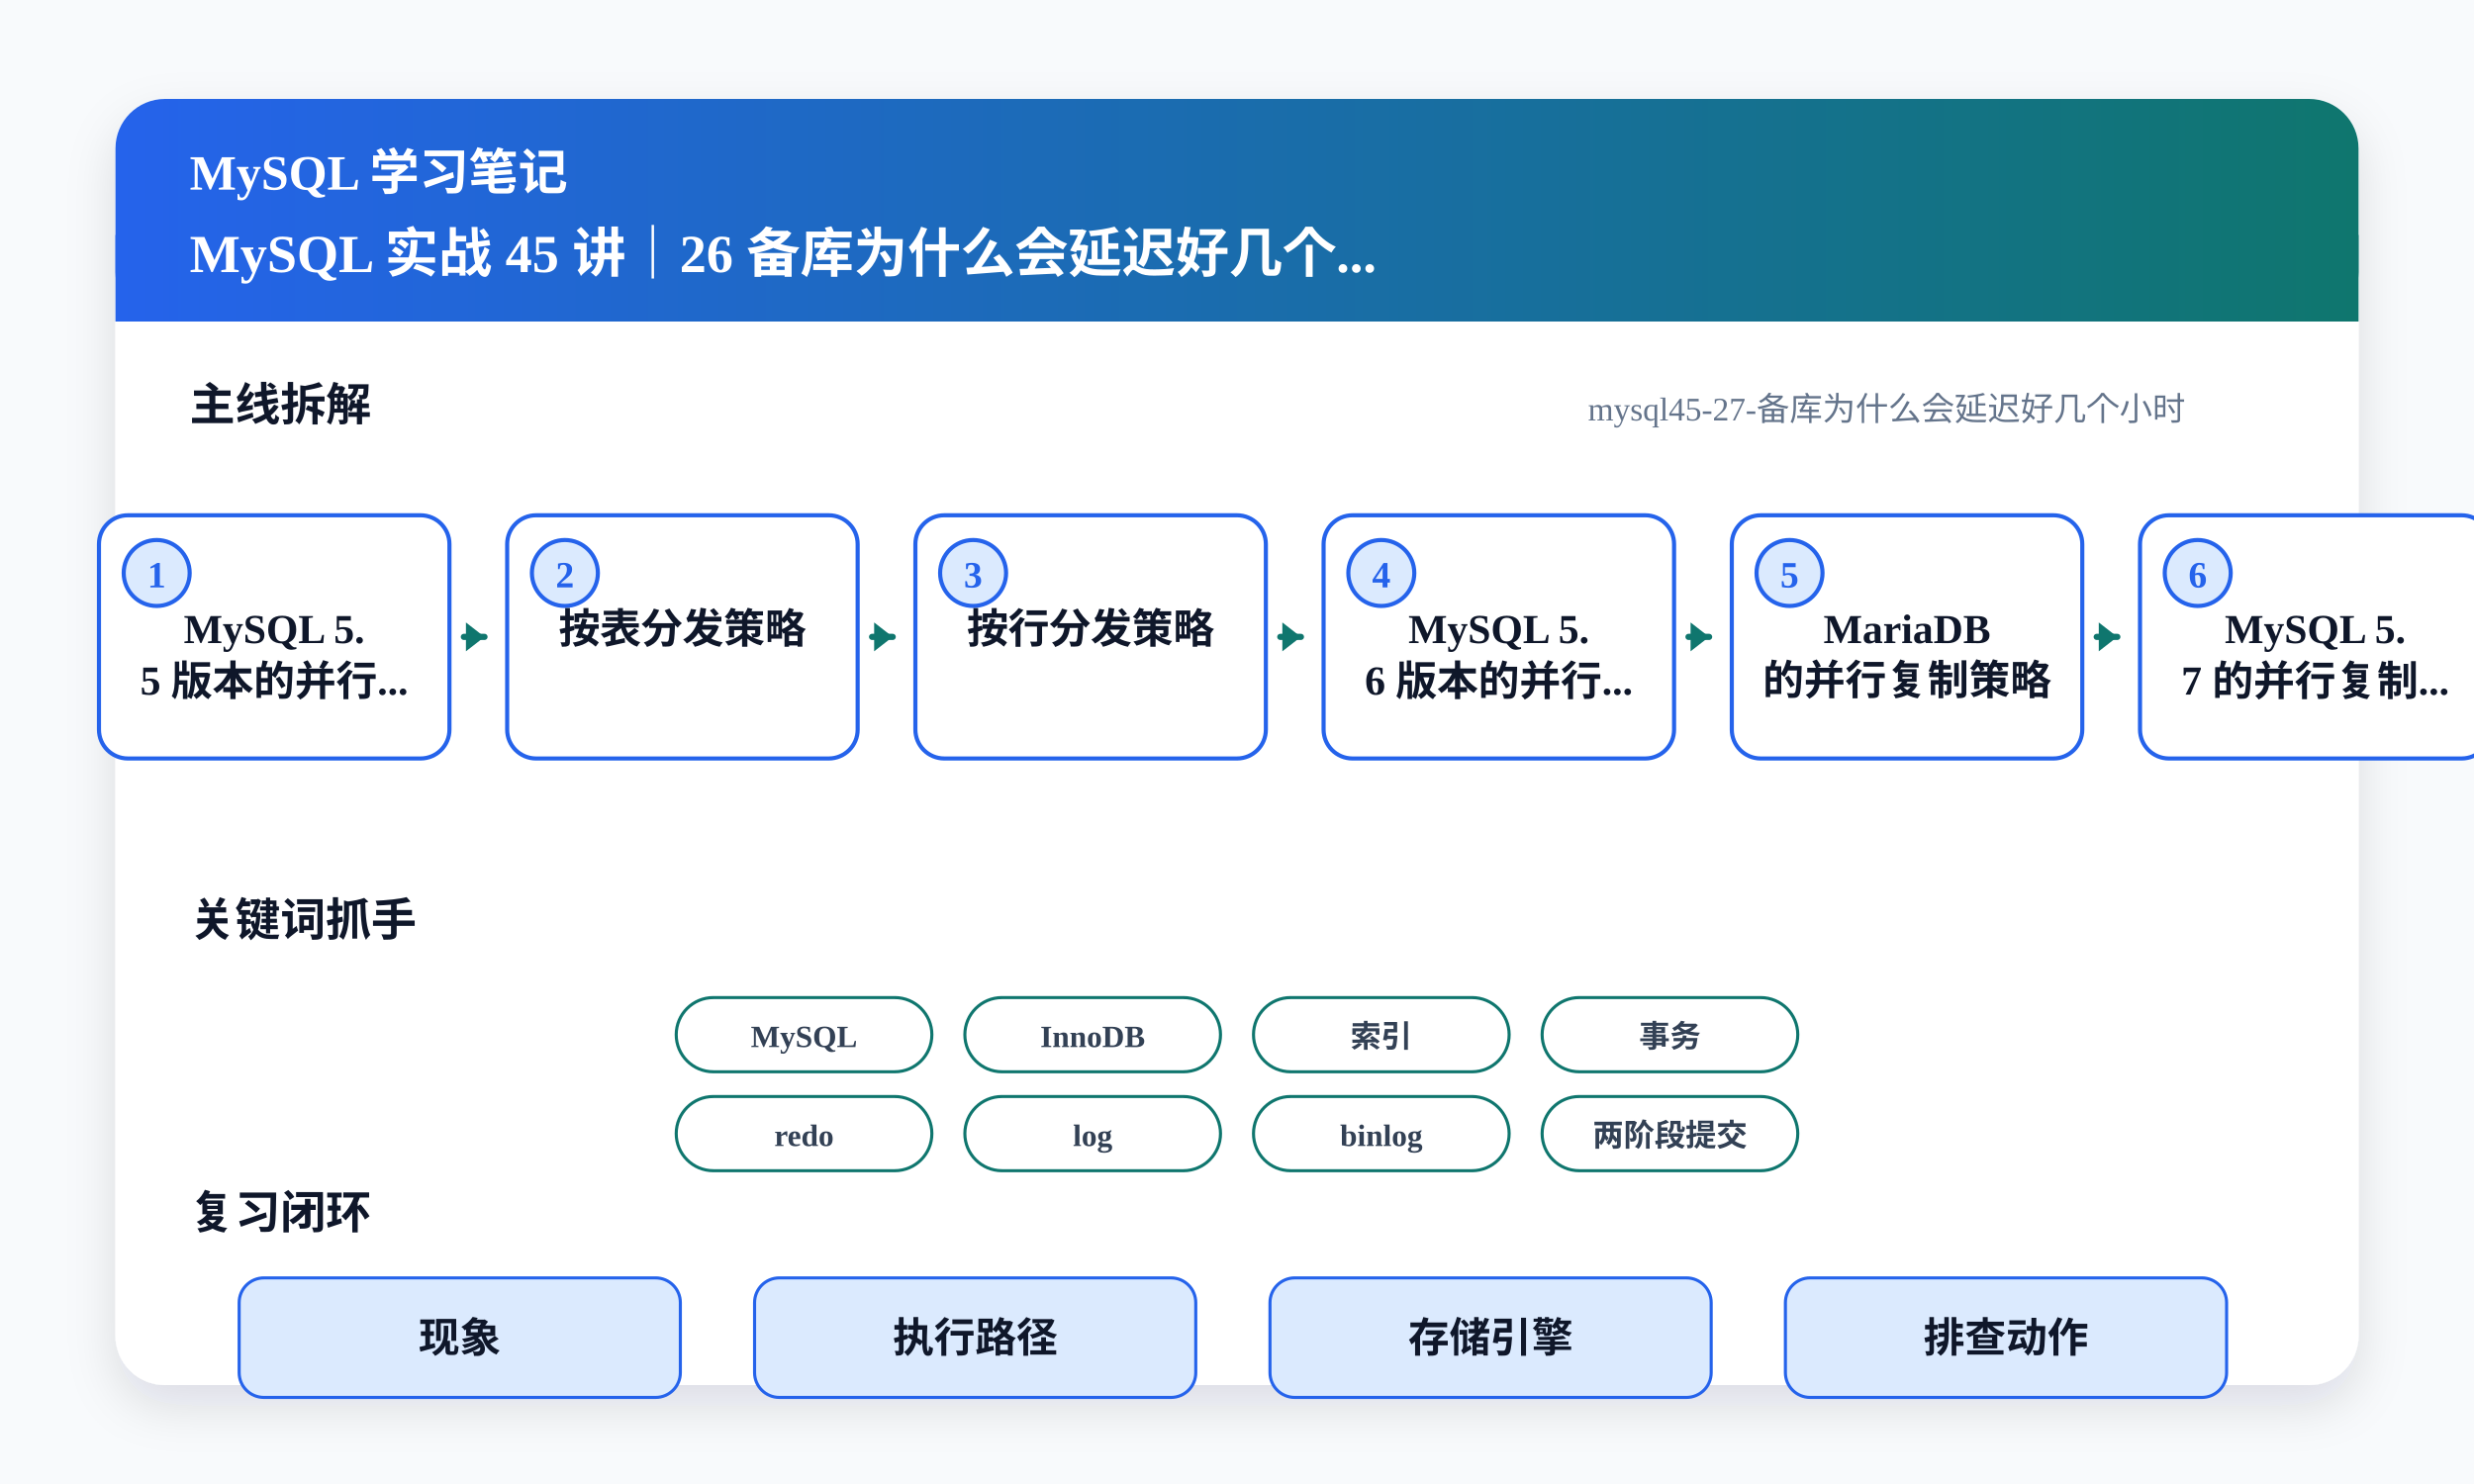
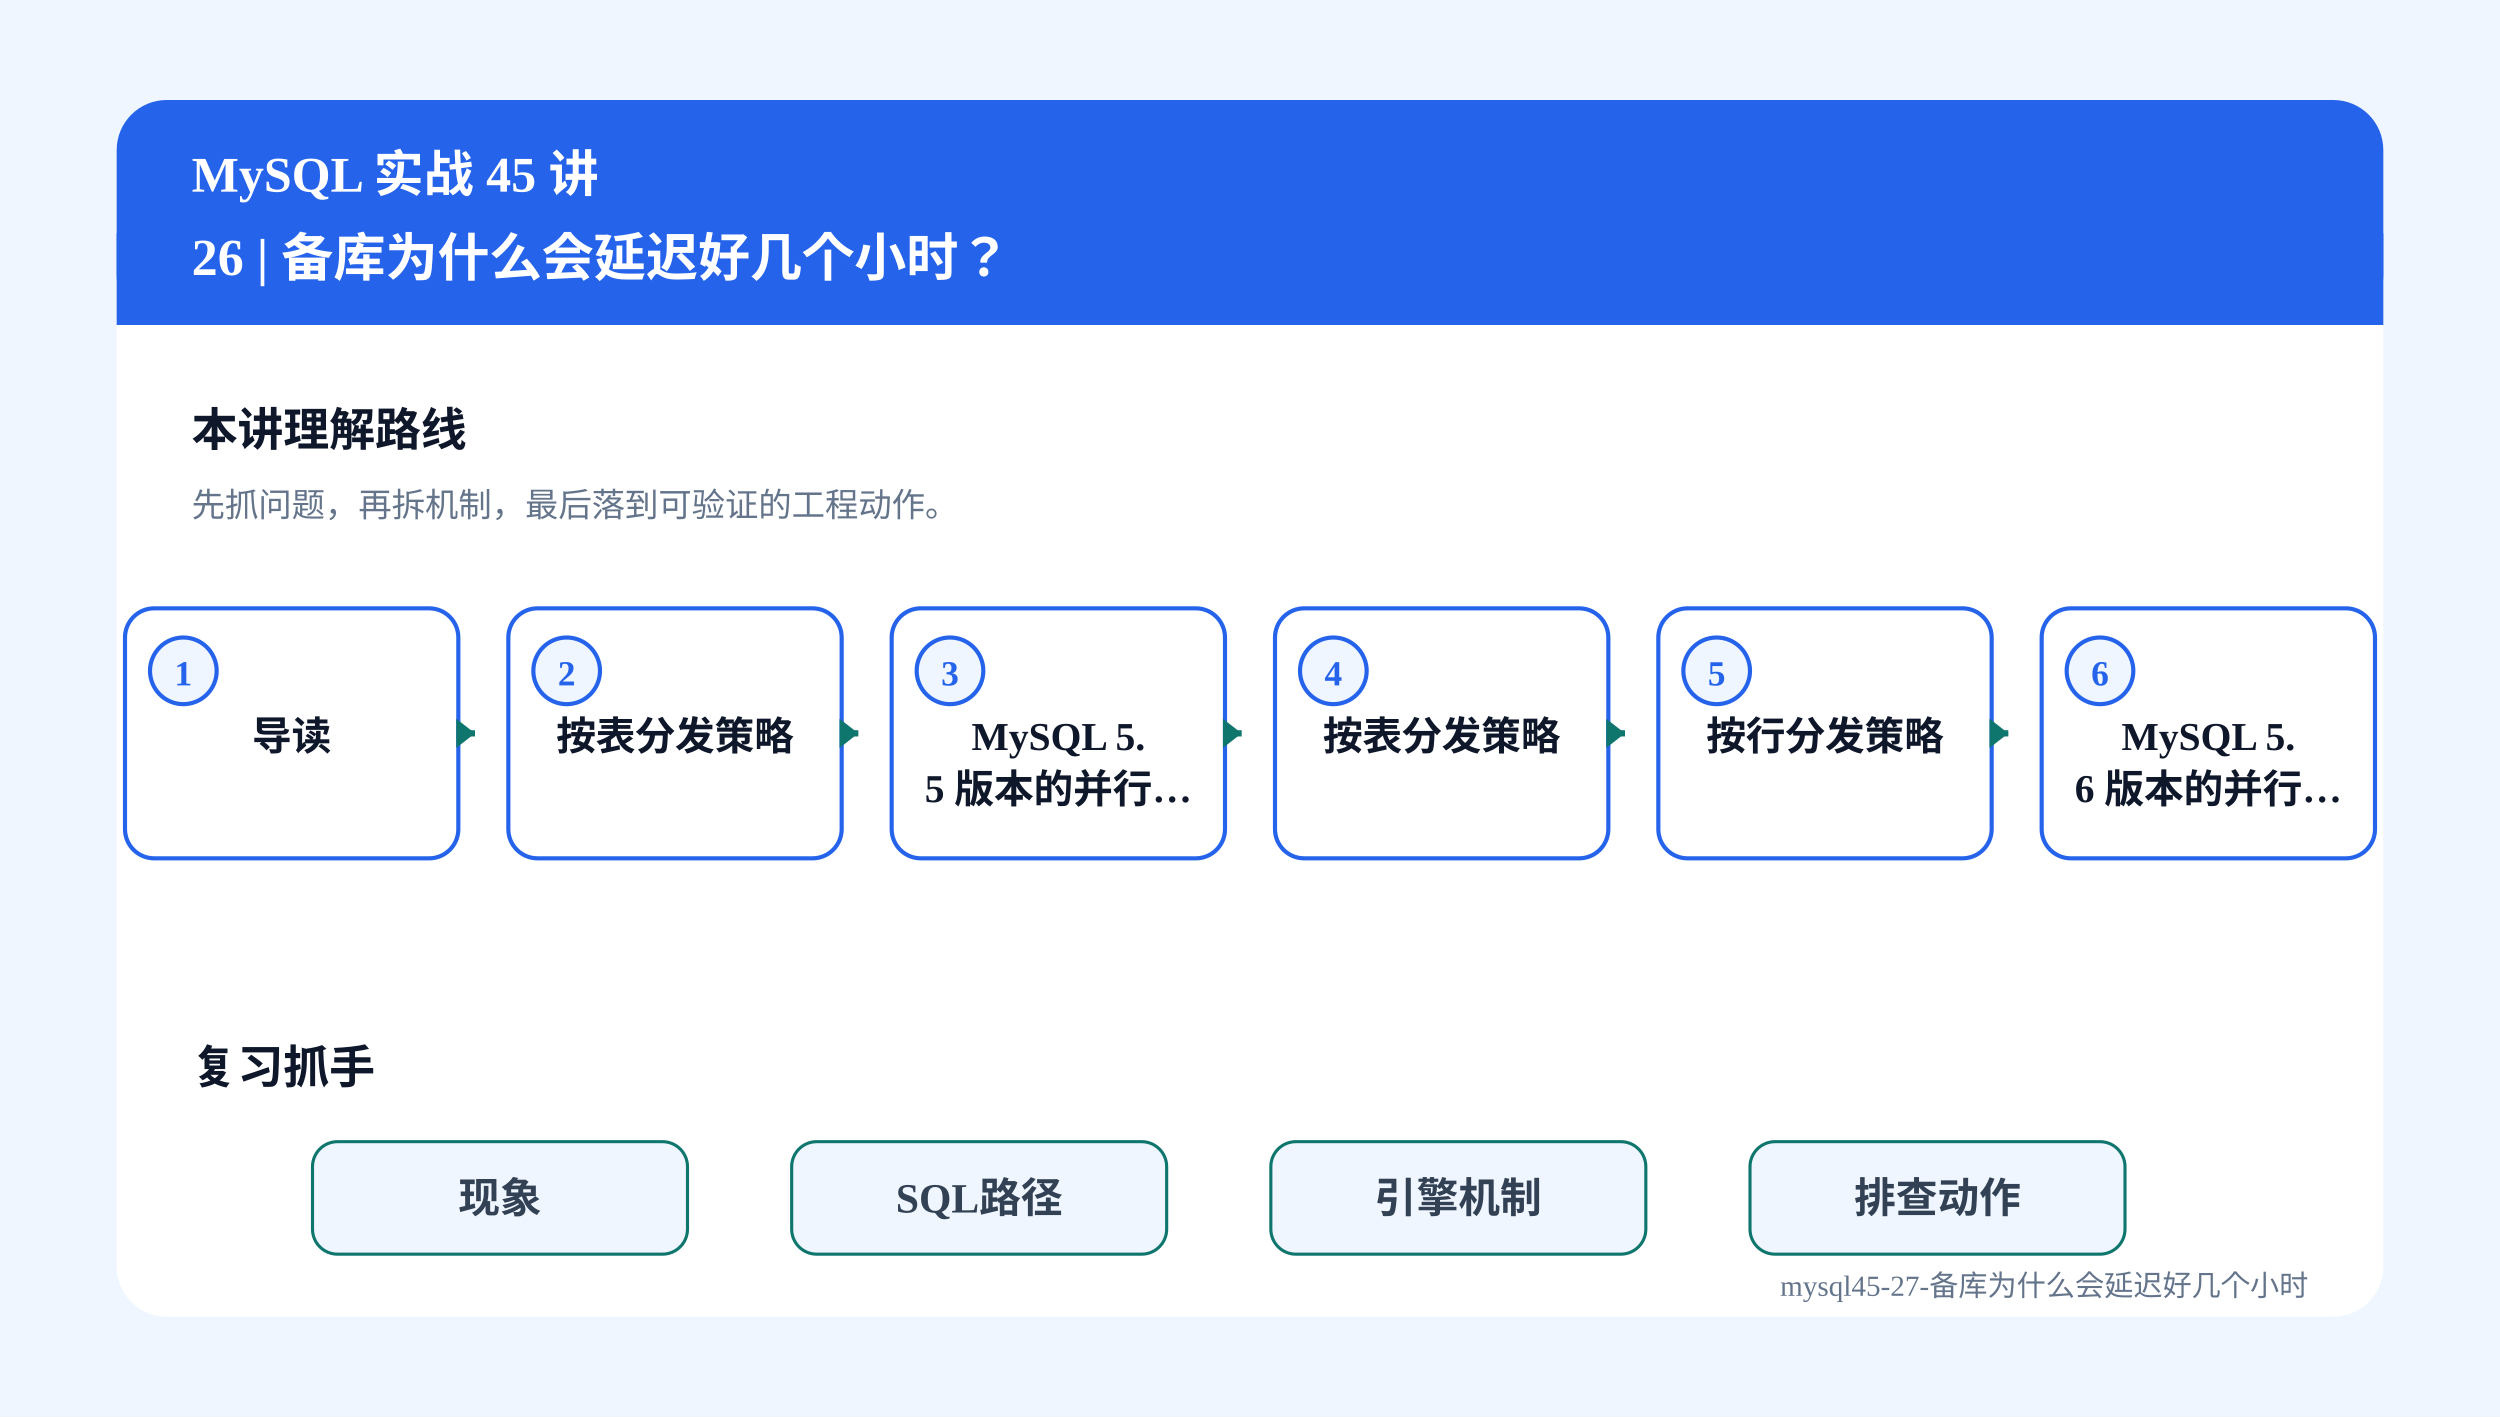
- <svg xmlns="http://www.w3.org/2000/svg" width="1200" height="720" viewBox="0 0 1200 720" role="img" aria-labelledby="title desc">
-   <defs>
-     <linearGradient id="header" x1="0" y1="0" x2="1" y2="0">
-       <stop offset="0%" stop-color="#2563eb" />
-       <stop offset="100%" stop-color="#0f766e" />
-     </linearGradient>
-     <filter id="shadow" x="-20%" y="-20%" width="140%" height="140%">
-       <feDropShadow dx="0" dy="10" stdDeviation="12" flood-color="#0f172a" flood-opacity="0.12" />
-     </filter>
-   </defs>
-   <rect width="1200" height="720" rx="0" fill="#f8fafc" />
-   <rect x="56" y="48" width="1088" height="624" rx="24" fill="#ffffff" filter="url(#shadow)" />
-   <rect x="56" y="48" width="1088" height="108" rx="24" fill="url(#header)" />
-   <rect x="56" y="114" width="1088" height="42" fill="url(#header)" />
-   <text x="92" y="92" font-size="24" font-weight="800" fill="#ffffff">MySQL 学习笔记</text>
-   <text x="92" y="132" text-anchor="start" font-size="26" font-weight="750" fill="#ffffff">MySQL 实战 45 讲｜26  备库为什么会延迟好几个...</text>
-   <text x="92" y="204" font-size="22" font-weight="700" fill="#0f172a">主线拆解</text>
-   <text x="1060" y="204" text-anchor="end" font-size="16" fill="#64748b">mysql45-27-备库为什么会延迟好几个小时</text>
-   <rect x="48" y="250" width="170" height="118" rx="14" fill="#ffffff" stroke="#2563eb" stroke-width="2" />
-   <circle cx="76" cy="278" r="16" fill="#dbeafe" stroke="#2563eb" stroke-width="2" />
-   <text x="76" y="285" text-anchor="middle" font-size="18" font-weight="700" fill="#2563eb">1</text>
-   <text x="133" y="312" text-anchor="middle" font-size="20" font-weight="650" fill="#0f172a">MySQL 5.</text>
-   <text x="133" y="337" text-anchor="middle" font-size="20" font-weight="650" fill="#0f172a">5 版本的并行...</text>
-   <path d="M 225 309 H 235" stroke="#0f766e" stroke-width="3" stroke-linecap="round" />
-   <path d="M 235 309 l -9 -7 v 14 z" fill="#0f766e" />
-   <rect x="246" y="250" width="170" height="118" rx="14" fill="#ffffff" stroke="#2563eb" stroke-width="2" />
-   <circle cx="274" cy="278" r="16" fill="#dbeafe" stroke="#2563eb" stroke-width="2" />
-   <text x="274" y="285" text-anchor="middle" font-size="18" font-weight="700" fill="#2563eb">2</text>
-   <text x="331" y="312" text-anchor="middle" font-size="20" font-weight="650" fill="#0f172a">按表分发策略</text>
-   <path d="M 423 309 H 433" stroke="#0f766e" stroke-width="3" stroke-linecap="round" />
-   <path d="M 433 309 l -9 -7 v 14 z" fill="#0f766e" />
-   <rect x="444" y="250" width="170" height="118" rx="14" fill="#ffffff" stroke="#2563eb" stroke-width="2" />
-   <circle cx="472" cy="278" r="16" fill="#dbeafe" stroke="#2563eb" stroke-width="2" />
-   <text x="472" y="285" text-anchor="middle" font-size="18" font-weight="700" fill="#2563eb">3</text>
-   <text x="529" y="312" text-anchor="middle" font-size="20" font-weight="650" fill="#0f172a">按行分发策略</text>
-   <path d="M 621 309 H 631" stroke="#0f766e" stroke-width="3" stroke-linecap="round" />
-   <path d="M 631 309 l -9 -7 v 14 z" fill="#0f766e" />
-   <rect x="642" y="250" width="170" height="118" rx="14" fill="#ffffff" stroke="#2563eb" stroke-width="2" />
-   <circle cx="670" cy="278" r="16" fill="#dbeafe" stroke="#2563eb" stroke-width="2" />
-   <text x="670" y="285" text-anchor="middle" font-size="18" font-weight="700" fill="#2563eb">4</text>
-   <text x="727" y="312" text-anchor="middle" font-size="20" font-weight="650" fill="#0f172a">MySQL 5.</text>
-   <text x="727" y="337" text-anchor="middle" font-size="20" font-weight="650" fill="#0f172a">6 版本的并行...</text>
-   <path d="M 819 309 H 829" stroke="#0f766e" stroke-width="3" stroke-linecap="round" />
-   <path d="M 829 309 l -9 -7 v 14 z" fill="#0f766e" />
-   <rect x="840" y="250" width="170" height="118" rx="14" fill="#ffffff" stroke="#2563eb" stroke-width="2" />
-   <circle cx="868" cy="278" r="16" fill="#dbeafe" stroke="#2563eb" stroke-width="2" />
-   <text x="868" y="285" text-anchor="middle" font-size="18" font-weight="700" fill="#2563eb">5</text>
-   <text x="925" y="312" text-anchor="middle" font-size="20" font-weight="650" fill="#0f172a">MariaDB </text>
-   <text x="925" y="337" text-anchor="middle" font-size="20" font-weight="650" fill="#0f172a">的并行复制策略</text>
-   <path d="M 1017 309 H 1027" stroke="#0f766e" stroke-width="3" stroke-linecap="round" />
-   <path d="M 1027 309 l -9 -7 v 14 z" fill="#0f766e" />
-   <rect x="1038" y="250" width="170" height="118" rx="14" fill="#ffffff" stroke="#2563eb" stroke-width="2" />
-   <circle cx="1066" cy="278" r="16" fill="#dbeafe" stroke="#2563eb" stroke-width="2" />
-   <text x="1066" y="285" text-anchor="middle" font-size="18" font-weight="700" fill="#2563eb">6</text>
-   <text x="1123" y="312" text-anchor="middle" font-size="20" font-weight="650" fill="#0f172a">MySQL 5.</text>
-   <text x="1123" y="337" text-anchor="middle" font-size="20" font-weight="650" fill="#0f172a">7 的并行复制...</text>
-   <text x="92" y="454" font-size="22" font-weight="700" fill="#0f172a">关键词抓手</text>
-   <rect x="328" y="484" width="124" height="36" rx="18" fill="#ffffff" stroke="#0f766e" stroke-width="1.5" />
-   <text x="390" y="508" text-anchor="middle" font-size="15" font-weight="600" fill="#334155">MySQL</text>
-   <rect x="468" y="484" width="124" height="36" rx="18" fill="#ffffff" stroke="#0f766e" stroke-width="1.5" />
-   <text x="530" y="508" text-anchor="middle" font-size="15" font-weight="600" fill="#334155">InnoDB</text>
-   <rect x="608" y="484" width="124" height="36" rx="18" fill="#ffffff" stroke="#0f766e" stroke-width="1.5" />
-   <text x="670" y="508" text-anchor="middle" font-size="15" font-weight="600" fill="#334155">索引</text>
-   <rect x="748" y="484" width="124" height="36" rx="18" fill="#ffffff" stroke="#0f766e" stroke-width="1.5" />
-   <text x="810" y="508" text-anchor="middle" font-size="15" font-weight="600" fill="#334155">事务</text>
-   <rect x="328" y="532" width="124" height="36" rx="18" fill="#ffffff" stroke="#0f766e" stroke-width="1.5" />
-   <text x="390" y="556" text-anchor="middle" font-size="15" font-weight="600" fill="#334155">redo</text>
-   <rect x="468" y="532" width="124" height="36" rx="18" fill="#ffffff" stroke="#0f766e" stroke-width="1.5" />
-   <text x="530" y="556" text-anchor="middle" font-size="15" font-weight="600" fill="#334155">log</text>
-   <rect x="608" y="532" width="124" height="36" rx="18" fill="#ffffff" stroke="#0f766e" stroke-width="1.5" />
-   <text x="670" y="556" text-anchor="middle" font-size="15" font-weight="600" fill="#334155">binlog</text>
-   <rect x="748" y="532" width="124" height="36" rx="18" fill="#ffffff" stroke="#0f766e" stroke-width="1.5" />
-   <text x="810" y="556" text-anchor="middle" font-size="15" font-weight="600" fill="#334155">两阶段提交</text>
-   <text x="92" y="596" font-size="22" font-weight="700" fill="#0f172a">复习闭环</text>
-   <rect x="116" y="620" width="214" height="58" rx="12" fill="#dbeafe" stroke="#2563eb" stroke-width="1.5" />
-   <text x="223" y="656" text-anchor="middle" font-size="20" font-weight="700" fill="#0f172a">现象</text>
-   <rect x="366" y="620" width="214" height="58" rx="12" fill="#dbeafe" stroke="#2563eb" stroke-width="1.5" />
-   <text x="473" y="656" text-anchor="middle" font-size="20" font-weight="700" fill="#0f172a">执行路径</text>
-   <rect x="616" y="620" width="214" height="58" rx="12" fill="#dbeafe" stroke="#2563eb" stroke-width="1.5" />
-   <text x="723" y="656" text-anchor="middle" font-size="20" font-weight="700" fill="#0f172a">存储引擎</text>
-   <rect x="866" y="620" width="214" height="58" rx="12" fill="#dbeafe" stroke="#2563eb" stroke-width="1.5" />
-   <text x="973" y="656" text-anchor="middle" font-size="20" font-weight="700" fill="#0f172a">排查动作</text>
+ <svg xmlns="http://www.w3.org/2000/svg" width="1200" height="680" viewBox="0 0 1200 680" role="img">
+   <rect width="1200" height="680" fill="#eff6ff" />
+   <rect x="56" y="48" width="1088" height="584" rx="24" fill="#ffffff" />
+   <rect x="56" y="48" width="1088" height="108" rx="24" fill="#2563eb" />
+   <rect x="56" y="112" width="1088" height="44" fill="#2563eb" />
+   <text x="92" y="92" font-size="24" font-weight="800" fill="#fff">MySQL 实战 45 讲</text>
+   <text x="92" y="132" text-anchor="start" font-size="25" font-weight="700" fill="#fff">26 | 备库为什么会延迟好几个小时？</text>
+   <text x="92" y="214" font-size="22" font-weight="800" fill="#0f172a">本讲理解路线</text>
+   <text x="92" y="248" font-size="16" fill="#64748b">先抓问题，再拆机制，最后落到可验证的工程动作。</text>
+   <rect x="60" y="292" width="160" height="120" rx="14" fill="#fff" stroke="#2563eb" stroke-width="2" />
+   <circle cx="88" cy="322" r="16" fill="#eff6ff" stroke="#2563eb" stroke-width="2" />
+   <text x="88" y="329" text-anchor="middle" font-size="17" font-weight="700" fill="#2563eb">1</text>
+   <text x="140" y="360" text-anchor="middle" font-size="19" font-weight="700" fill="#0f172a">导读</text>
+   <path d="M 226 352 H 228" stroke="#0f766e" stroke-width="3" />
+   <path d="M 228 352 l -9 -7 v14 z" fill="#0f766e" />
+   <rect x="244" y="292" width="160" height="120" rx="14" fill="#fff" stroke="#2563eb" stroke-width="2" />
+   <circle cx="272" cy="322" r="16" fill="#eff6ff" stroke="#2563eb" stroke-width="2" />
+   <text x="272" y="329" text-anchor="middle" font-size="17" font-weight="700" fill="#2563eb">2</text>
+   <text x="324" y="360" text-anchor="middle" font-size="19" font-weight="700" fill="#0f172a">按表分发策略</text>
+   <path d="M 410 352 H 412" stroke="#0f766e" stroke-width="3" />
+   <path d="M 412 352 l -9 -7 v14 z" fill="#0f766e" />
+   <rect x="428" y="292" width="160" height="120" rx="14" fill="#fff" stroke="#2563eb" stroke-width="2" />
+   <circle cx="456" cy="322" r="16" fill="#eff6ff" stroke="#2563eb" stroke-width="2" />
+   <text x="456" y="329" text-anchor="middle" font-size="17" font-weight="700" fill="#2563eb">3</text>
+   <text x="508" y="360" text-anchor="middle" font-size="19" font-weight="700" fill="#0f172a">MySQL 5.</text>
+   <text x="508" y="385" text-anchor="middle" font-size="19" font-weight="700" fill="#0f172a">5 版本的并行…</text>
+   <path d="M 594 352 H 596" stroke="#0f766e" stroke-width="3" />
+   <path d="M 596 352 l -9 -7 v14 z" fill="#0f766e" />
+   <rect x="612" y="292" width="160" height="120" rx="14" fill="#fff" stroke="#2563eb" stroke-width="2" />
+   <circle cx="640" cy="322" r="16" fill="#eff6ff" stroke="#2563eb" stroke-width="2" />
+   <text x="640" y="329" text-anchor="middle" font-size="17" font-weight="700" fill="#2563eb">4</text>
+   <text x="692" y="360" text-anchor="middle" font-size="19" font-weight="700" fill="#0f172a">按表分发策略</text>
+   <path d="M 778 352 H 780" stroke="#0f766e" stroke-width="3" />
+   <path d="M 780 352 l -9 -7 v14 z" fill="#0f766e" />
+   <rect x="796" y="292" width="160" height="120" rx="14" fill="#fff" stroke="#2563eb" stroke-width="2" />
+   <circle cx="824" cy="322" r="16" fill="#eff6ff" stroke="#2563eb" stroke-width="2" />
+   <text x="824" y="329" text-anchor="middle" font-size="17" font-weight="700" fill="#2563eb">5</text>
+   <text x="876" y="360" text-anchor="middle" font-size="19" font-weight="700" fill="#0f172a">按行分发策略</text>
+   <path d="M 962 352 H 964" stroke="#0f766e" stroke-width="3" />
+   <path d="M 964 352 l -9 -7 v14 z" fill="#0f766e" />
+   <rect x="980" y="292" width="160" height="120" rx="14" fill="#fff" stroke="#2563eb" stroke-width="2" />
+   <circle cx="1008" cy="322" r="16" fill="#eff6ff" stroke="#2563eb" stroke-width="2" />
+   <text x="1008" y="329" text-anchor="middle" font-size="17" font-weight="700" fill="#2563eb">6</text>
+   <text x="1060" y="360" text-anchor="middle" font-size="19" font-weight="700" fill="#0f172a">MySQL 5.</text>
+   <text x="1060" y="385" text-anchor="middle" font-size="19" font-weight="700" fill="#0f172a">6 版本的并行…</text>
+   <text x="92" y="520" font-size="22" font-weight="800" fill="#0f172a">复习抓手</text>
+   <rect x="150" y="548" width="180" height="54" rx="12" fill="#eff6ff" stroke="#0f766e" stroke-width="1.5" />
+   <text x="240" y="582" text-anchor="middle" font-size="20" font-weight="700" fill="#334155">现象</text>
+   <rect x="380" y="548" width="180" height="54" rx="12" fill="#eff6ff" stroke="#0f766e" stroke-width="1.5" />
+   <text x="470" y="582" text-anchor="middle" font-size="20" font-weight="700" fill="#334155">SQL路径</text>
+   <rect x="610" y="548" width="180" height="54" rx="12" fill="#eff6ff" stroke="#0f766e" stroke-width="1.5" />
+   <text x="700" y="582" text-anchor="middle" font-size="20" font-weight="700" fill="#334155">引擎机制</text>
+   <rect x="840" y="548" width="180" height="54" rx="12" fill="#eff6ff" stroke="#0f766e" stroke-width="1.5" />
+   <text x="930" y="582" text-anchor="middle" font-size="20" font-weight="700" fill="#334155">排查动作</text>
+   <text x="1108" y="622" text-anchor="end" font-size="14" fill="#64748b">mysql45-27-备库为什么会延迟好几个小时</text>
</svg>
